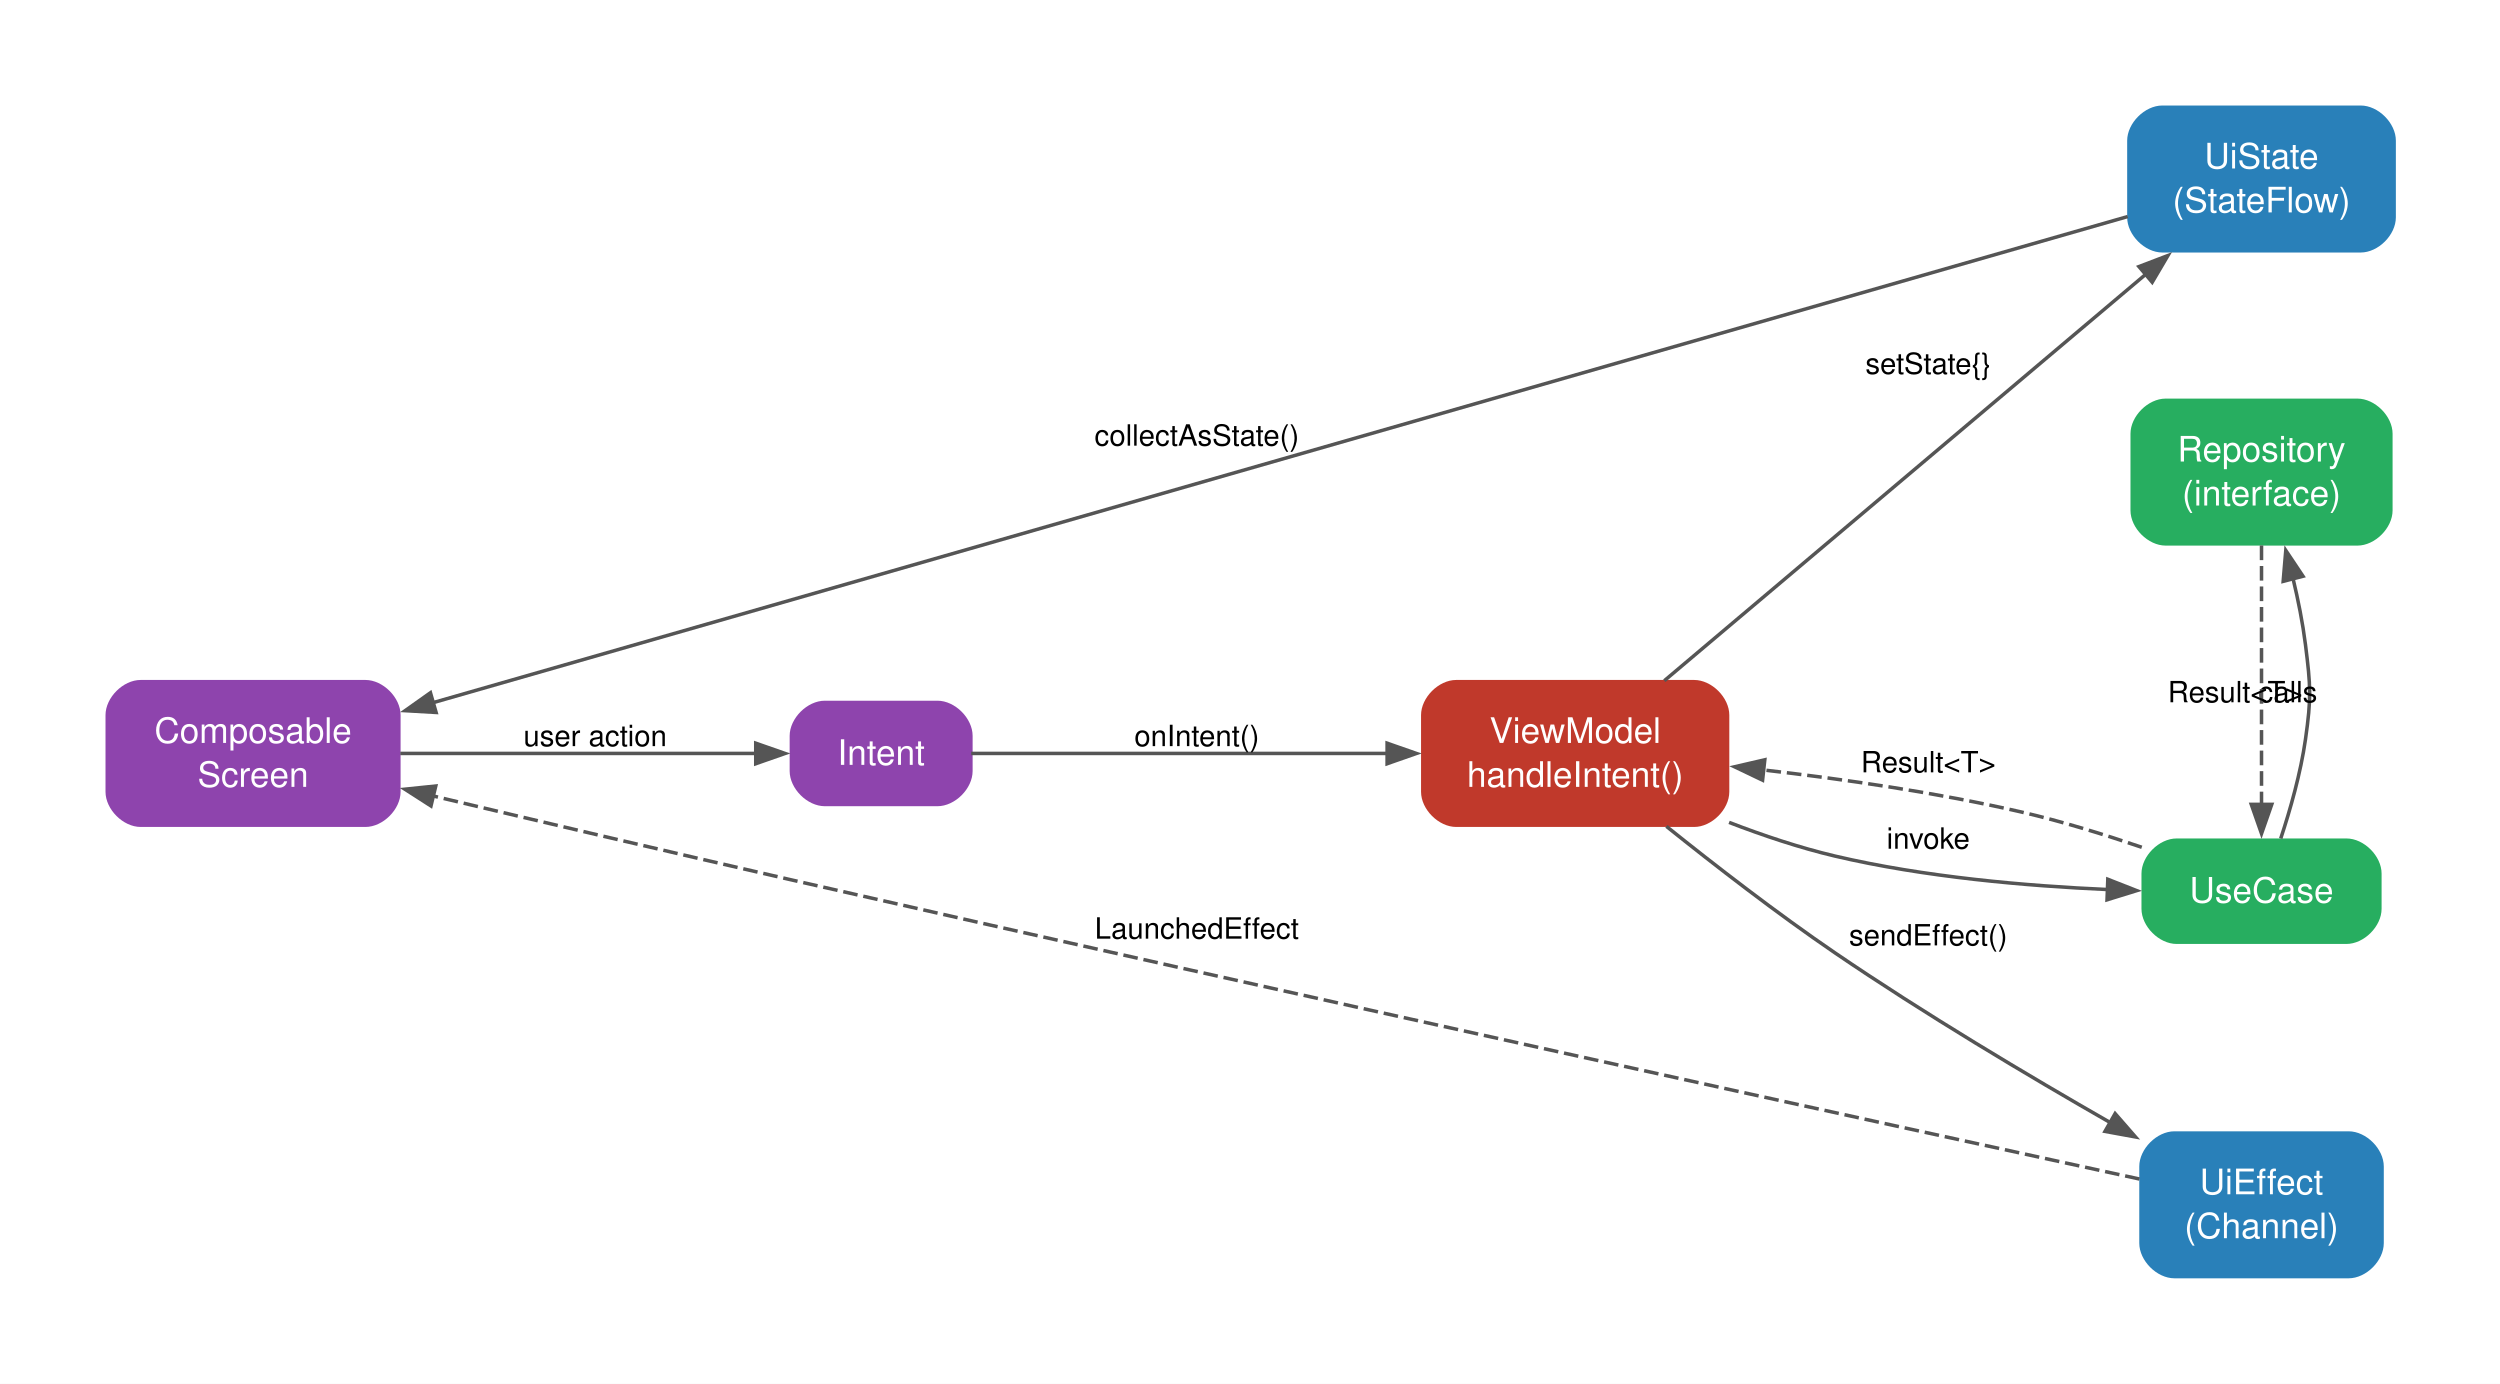
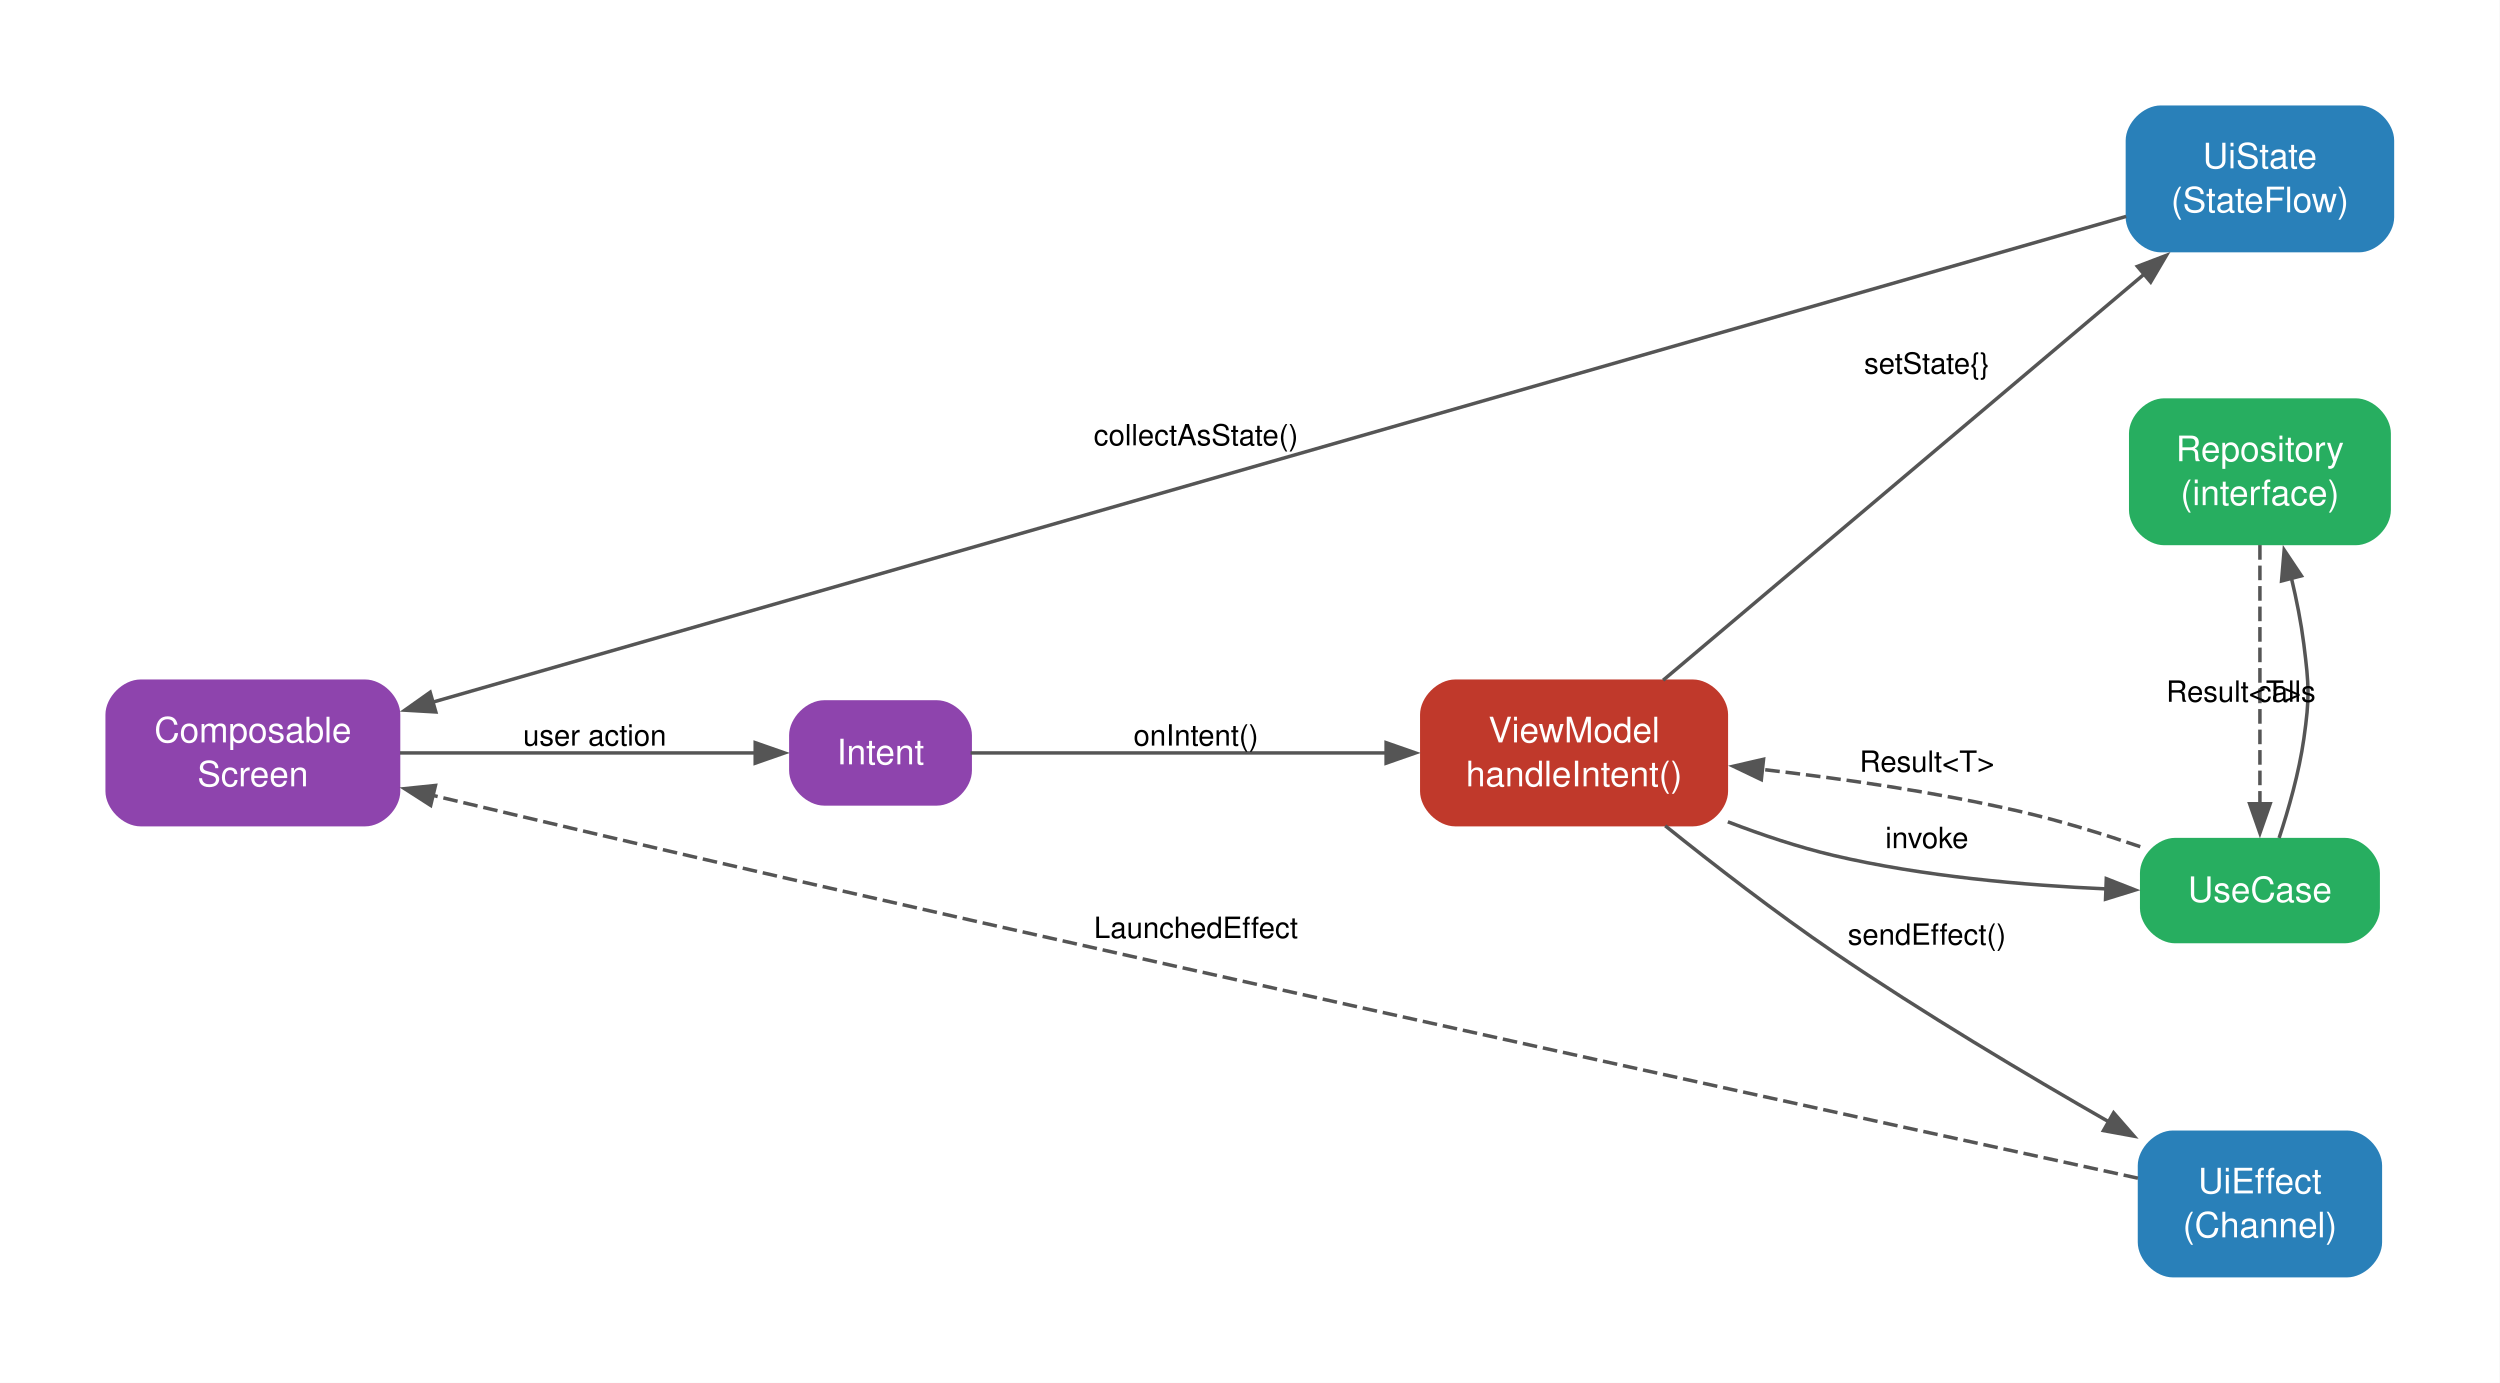
- <svg xmlns="http://www.w3.org/2000/svg" width="853pt" height="472pt" viewBox="0.00 0.00 853.00 472.00">
-   <g id="graph0" class="graph" transform="scale(1 1) rotate(0) translate(36 436.16)">
+ <svg xmlns="http://www.w3.org/2000/svg" width="100%" viewBox="0.00 0.00 781.00 432.00">
+   <g id="graph0" class="graph" transform="scale(0.914944 0.914944) rotate(0) translate(36 436.16)">
    <polygon fill="white" stroke="none" points="-36,36 -36,-436.16 817.47,-436.16 817.47,36 -36,36" />
    <g id="node1" class="node">
      <path fill="#8e44ad" stroke="black" stroke-width="0" d="M88.68,-204.16C88.68,-204.16 12,-204.16 12,-204.16 6,-204.16 0,-198.16 0,-192.16 0,-192.16 0,-166 0,-166 0,-160 6,-154 12,-154 12,-154 88.68,-154 88.68,-154 94.68,-154 100.68,-160 100.68,-166 100.68,-166 100.68,-192.16 100.68,-192.16 100.68,-198.16 94.68,-204.16 88.68,-204.16" />
      <text xml:space="preserve" text-anchor="middle" x="50.34" y="-182.68" font-family="Helvetica Neue,Helvetica,Arial" font-size="12.00" fill="white">Composable</text>
      <text xml:space="preserve" text-anchor="middle" x="50.34" y="-167.68" font-family="Helvetica Neue,Helvetica,Arial" font-size="12.00" fill="white">Screen</text>
    </g>
    <g id="node2" class="node">
      <path fill="#8e44ad" stroke="black" stroke-width="0" d="M283.86,-197.08C283.86,-197.08 245.43,-197.08 245.43,-197.08 239.43,-197.08 233.43,-191.08 233.43,-185.08 233.43,-185.08 233.43,-173.08 233.43,-173.08 233.43,-167.08 239.43,-161.08 245.43,-161.08 245.43,-161.08 283.86,-161.08 283.86,-161.08 289.86,-161.08 295.86,-167.08 295.86,-173.08 295.86,-173.08 295.86,-185.08 295.86,-185.08 295.86,-191.08 289.86,-197.08 283.86,-197.08" />
      <text xml:space="preserve" text-anchor="middle" x="264.65" y="-175.18" font-family="Helvetica Neue,Helvetica,Arial" font-size="12.00" fill="white">Intent</text>
    </g>
    <g id="edge1" class="edge">
      <path fill="none" stroke="#555555" stroke-width="1.2" d="M100.58,-179.08C137.4,-179.08 187.18,-179.08 222.02,-179.08" />
      <polygon fill="#555555" stroke="#555555" stroke-width="1.2" points="221.86,-182.58 231.86,-179.08 221.86,-175.58 221.86,-182.58" />
      <text xml:space="preserve" text-anchor="middle" x="167.06" y="-181.58" font-family="Helvetica Neue,Helvetica,Arial" font-size="10.00">  user action  </text>
    </g>
    <g id="node3" class="node">
      <path fill="#c0392b" stroke="black" stroke-width="0" d="M542.04,-204.16C542.04,-204.16 460.86,-204.16 460.86,-204.16 454.86,-204.16 448.86,-198.16 448.86,-192.16 448.86,-192.16 448.86,-166 448.86,-166 448.86,-160 454.86,-154 460.86,-154 460.86,-154 542.04,-154 542.04,-154 548.04,-154 554.04,-160 554.04,-166 554.04,-166 554.04,-192.16 554.04,-192.16 554.04,-198.16 548.04,-204.16 542.04,-204.16" />
      <text xml:space="preserve" text-anchor="middle" x="501.45" y="-182.68" font-family="Helvetica Neue,Helvetica,Arial" font-size="12.00" fill="white">ViewModel</text>
      <text xml:space="preserve" text-anchor="middle" x="501.45" y="-167.68" font-family="Helvetica Neue,Helvetica,Arial" font-size="12.00" fill="white">handleIntent()</text>
    </g>
    <g id="edge2" class="edge">
      <path fill="none" stroke="#555555" stroke-width="1.2" d="M295.38,-179.08C330.92,-179.08 391.34,-179.08 437.42,-179.08" />
      <polygon fill="#555555" stroke="#555555" stroke-width="1.2" points="437.28,-182.58 447.28,-179.08 437.28,-175.58 437.28,-182.58" />
      <text xml:space="preserve" text-anchor="middle" x="372.36" y="-181.58" font-family="Helvetica Neue,Helvetica,Arial" font-size="10.00">  onIntent()  </text>
    </g>
    <g id="node4" class="node">
      <path fill="#27ae60" stroke="black" stroke-width="0" d="M764.6,-150.08C764.6,-150.08 706.67,-150.08 706.67,-150.08 700.67,-150.08 694.67,-144.08 694.67,-138.08 694.67,-138.08 694.67,-126.08 694.67,-126.08 694.67,-120.08 700.67,-114.08 706.67,-114.08 706.67,-114.08 764.6,-114.08 764.6,-114.08 770.6,-114.08 776.6,-120.08 776.6,-126.08 776.6,-126.08 776.6,-138.08 776.6,-138.08 776.6,-144.08 770.6,-150.08 764.6,-150.08" />
      <text xml:space="preserve" text-anchor="middle" x="735.63" y="-128.18" font-family="Helvetica Neue,Helvetica,Arial" font-size="12.00" fill="white">UseCase</text>
    </g>
    <g id="edge3" class="edge">
      <path fill="none" stroke="#555555" stroke-width="1.2" d="M553.96,-155.56C565.62,-151.07 578.09,-146.9 590.04,-144.08 620.5,-136.9 655.46,-133.86 683.36,-132.64" />
      <polygon fill="#555555" stroke="#555555" stroke-width="1.2" points="683.18,-136.15 693.04,-132.28 682.92,-129.15 683.18,-136.15" />
      <text xml:space="preserve" text-anchor="middle" x="621.92" y="-146.58" font-family="Helvetica Neue,Helvetica,Arial" font-size="10.00">  invoke  </text>
    </g>
    <g id="node6" class="node">
      <path fill="#2980b9" stroke="black" stroke-width="0" d="M769.47,-400.16C769.47,-400.16 701.79,-400.16 701.79,-400.16 695.79,-400.16 689.79,-394.16 689.79,-388.16 689.79,-388.16 689.79,-362 689.79,-362 689.79,-356 695.79,-350 701.79,-350 701.79,-350 769.47,-350 769.47,-350 775.47,-350 781.47,-356 781.47,-362 781.47,-362 781.47,-388.16 781.47,-388.16 781.47,-394.16 775.47,-400.16 769.47,-400.16" />
      <text xml:space="preserve" text-anchor="middle" x="735.63" y="-378.68" font-family="Helvetica Neue,Helvetica,Arial" font-size="12.00" fill="white">UiState</text>
      <text xml:space="preserve" text-anchor="middle" x="735.63" y="-363.68" font-family="Helvetica Neue,Helvetica,Arial" font-size="12.00" fill="white">(StateFlow)</text>
    </g>
    <g id="edge7" class="edge">
      <path fill="none" stroke="#555555" stroke-width="1.2" d="M531.86,-203.9C573.61,-239.15 650.13,-303.74 696.29,-342.71" />
      <polygon fill="#555555" stroke="#555555" stroke-width="1.2" points="693.81,-345.2 703.71,-348.98 698.33,-339.85 693.81,-345.2" />
      <text xml:space="preserve" text-anchor="middle" x="621.92" y="-308.59" font-family="Helvetica Neue,Helvetica,Arial" font-size="10.00">  setState{}  </text>
    </g>
    <g id="node7" class="node">
      <path fill="#2980b9" stroke="black" stroke-width="0" d="M765.35,-50.16C765.35,-50.16 705.92,-50.16 705.92,-50.16 699.92,-50.16 693.92,-44.16 693.92,-38.16 693.92,-38.16 693.92,-12 693.92,-12 693.92,-6 699.92,0 705.92,0 705.92,0 765.35,0 765.35,0 771.35,0 777.35,-6 777.35,-12 777.35,-12 777.35,-38.16 777.35,-38.16 777.35,-44.16 771.35,-50.16 765.35,-50.16" />
      <text xml:space="preserve" text-anchor="middle" x="735.63" y="-28.68" font-family="Helvetica Neue,Helvetica,Arial" font-size="12.00" fill="white">UiEffect</text>
      <text xml:space="preserve" text-anchor="middle" x="735.63" y="-13.68" font-family="Helvetica Neue,Helvetica,Arial" font-size="12.00" fill="white">(Channel)</text>
    </g>
    <g id="edge8" class="edge">
      <path fill="none" stroke="#555555" stroke-width="1.2" d="M532.57,-154.21C549.15,-140.9 570.32,-124.53 590.04,-111.08 620.45,-90.35 655.96,-69.19 684.18,-53.04" />
      <polygon fill="#555555" stroke="#555555" stroke-width="1.2" points="685.68,-56.21 692.64,-48.23 682.22,-50.13 685.68,-56.21" />
      <text xml:space="preserve" text-anchor="middle" x="621.92" y="-113.58" font-family="Helvetica Neue,Helvetica,Arial" font-size="10.00">  sendEffect()  </text>
    </g>
    <g id="edge6" class="edge">
      <path fill="none" stroke="#555555" stroke-width="1.2" stroke-dasharray="5,2" d="M694.77,-147.07C681.84,-151.48 667.34,-155.95 653.79,-159.08 625.09,-165.7 592.79,-170.35 565.43,-173.48" />
      <polygon fill="#555555" stroke="#555555" stroke-width="1.2" points="565.39,-169.96 555.83,-174.53 566.15,-176.92 565.39,-169.96" />
      <text xml:space="preserve" text-anchor="middle" x="621.92" y="-172.63" font-family="Helvetica Neue,Helvetica,Arial" font-size="10.00">  Result&lt;T&gt;  </text>
    </g>
    <g id="node5" class="node">
      <path fill="#27ae60" stroke="black" stroke-width="0" d="M768.35,-300.16C768.35,-300.16 702.92,-300.16 702.92,-300.16 696.92,-300.16 690.92,-294.16 690.92,-288.16 690.92,-288.16 690.92,-262 690.92,-262 690.92,-256 696.92,-250 702.92,-250 702.92,-250 768.35,-250 768.35,-250 774.35,-250 780.35,-256 780.35,-262 780.35,-262 780.35,-288.16 780.35,-288.16 780.35,-294.16 774.35,-300.16 768.35,-300.16" />
      <text xml:space="preserve" text-anchor="middle" x="735.63" y="-278.68" font-family="Helvetica Neue,Helvetica,Arial" font-size="12.00" fill="white">Repository</text>
      <text xml:space="preserve" text-anchor="middle" x="735.63" y="-263.68" font-family="Helvetica Neue,Helvetica,Arial" font-size="12.00" fill="white">(interface)</text>
    </g>
    <g id="edge4" class="edge">
      <path fill="none" stroke="#555555" stroke-width="1.2" d="M742.18,-150.04C745.43,-159.89 749,-172.41 750.63,-183.91 752.64,-198.11 752.41,-201.94 750.63,-216.16 749.7,-223.59 748.14,-231.42 746.36,-238.86" />
      <polygon fill="#555555" stroke="#555555" stroke-width="1.2" points="743.02,-237.8 743.91,-248.36 749.79,-239.55 743.02,-237.8" />
      <text xml:space="preserve" text-anchor="middle" x="744.63" y="-196.54" font-family="Helvetica Neue,Helvetica,Arial" font-size="10.00">  calls  </text>
    </g>
    <g id="edge5" class="edge">
      <path fill="none" stroke="#555555" stroke-width="1.2" stroke-dasharray="5,2" d="M735.63,-250.05C735.63,-225.41 735.63,-187.79 735.63,-161.69" />
      <polygon fill="#555555" stroke="#555555" stroke-width="1.2" points="739.13,-161.72 735.63,-151.72 732.13,-161.72 739.13,-161.72" />
      <text xml:space="preserve" text-anchor="middle" x="726.63" y="-196.54" font-family="Helvetica Neue,Helvetica,Arial" font-size="10.00">  Result&lt;T&gt;  </text>
    </g>
    <g id="edge9" class="edge">
      <path fill="none" stroke="#555555" stroke-width="1.2" d="M689.97,-362.27C571.13,-328.18 247,-235.2 111.81,-196.43" />
      <polygon fill="#555555" stroke="#555555" stroke-width="1.2" points="112.8,-193.07 102.23,-193.68 110.87,-199.8 112.8,-193.07" />
      <text xml:space="preserve" text-anchor="middle" x="372.36" y="-284.1" font-family="Helvetica Neue,Helvetica,Arial" font-size="10.00">  collectAsState()  </text>
    </g>
    <g id="edge10" class="edge">
      <path fill="none" stroke="#555555" stroke-width="1.2" stroke-dasharray="5,2" d="M693.98,-33.88C608.6,-52.41 404.36,-96.97 233.43,-136.08 192.71,-145.4 146.96,-156.2 111.5,-164.65" />
      <polygon fill="#555555" stroke="#555555" stroke-width="1.2" points="111.05,-161.16 102.14,-166.88 112.68,-167.97 111.05,-161.16" />
      <text xml:space="preserve" text-anchor="middle" x="372.36" y="-115.89" font-family="Helvetica Neue,Helvetica,Arial" font-size="10.00">  LaunchedEffect  </text>
    </g>
  </g>
</svg>
